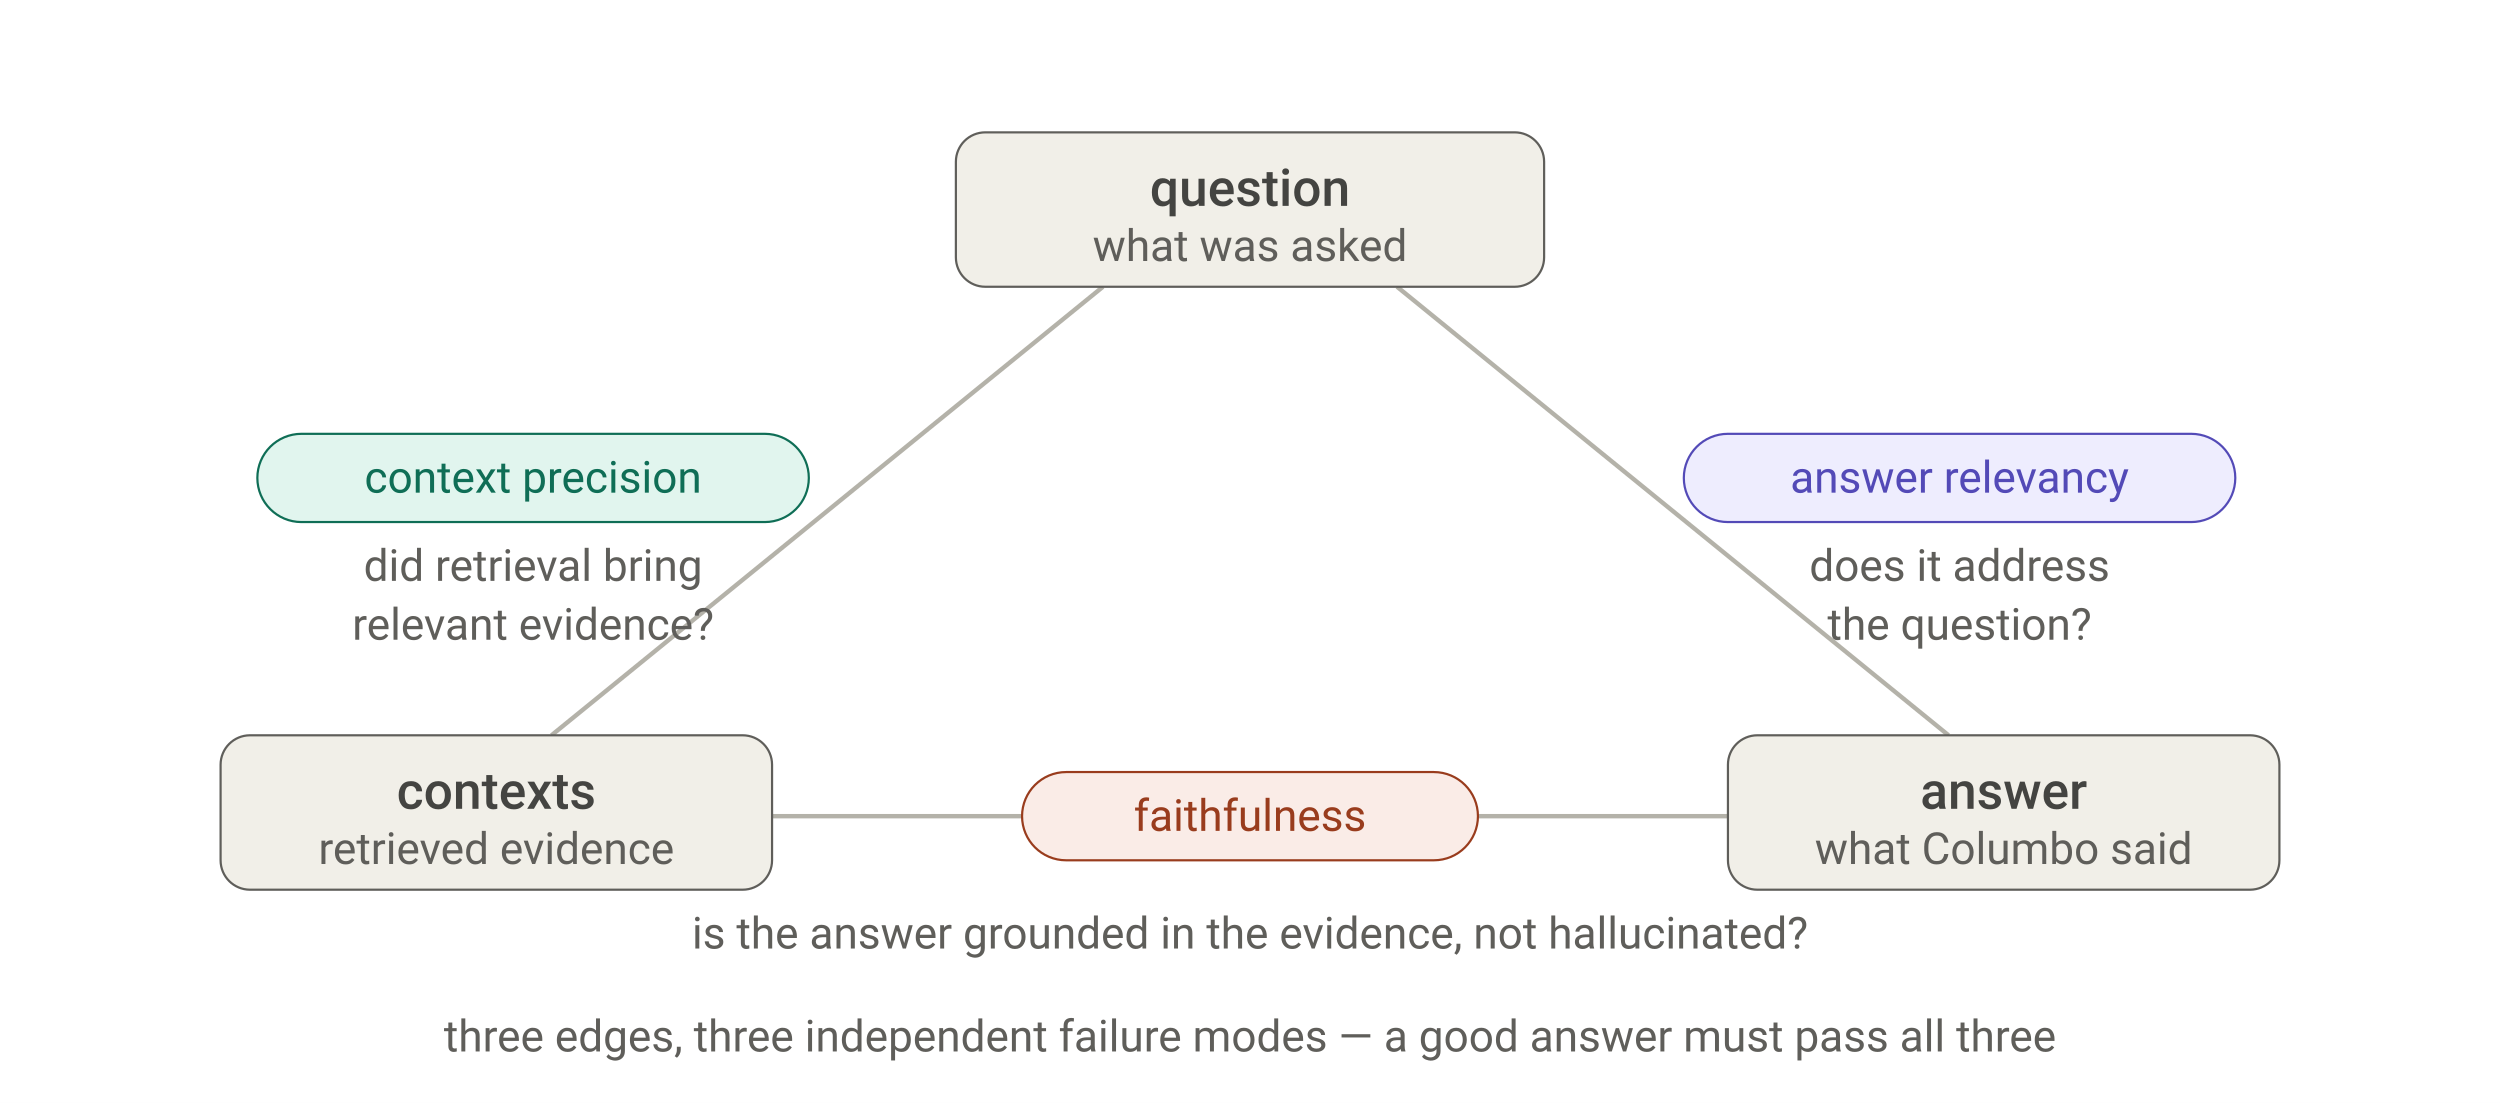
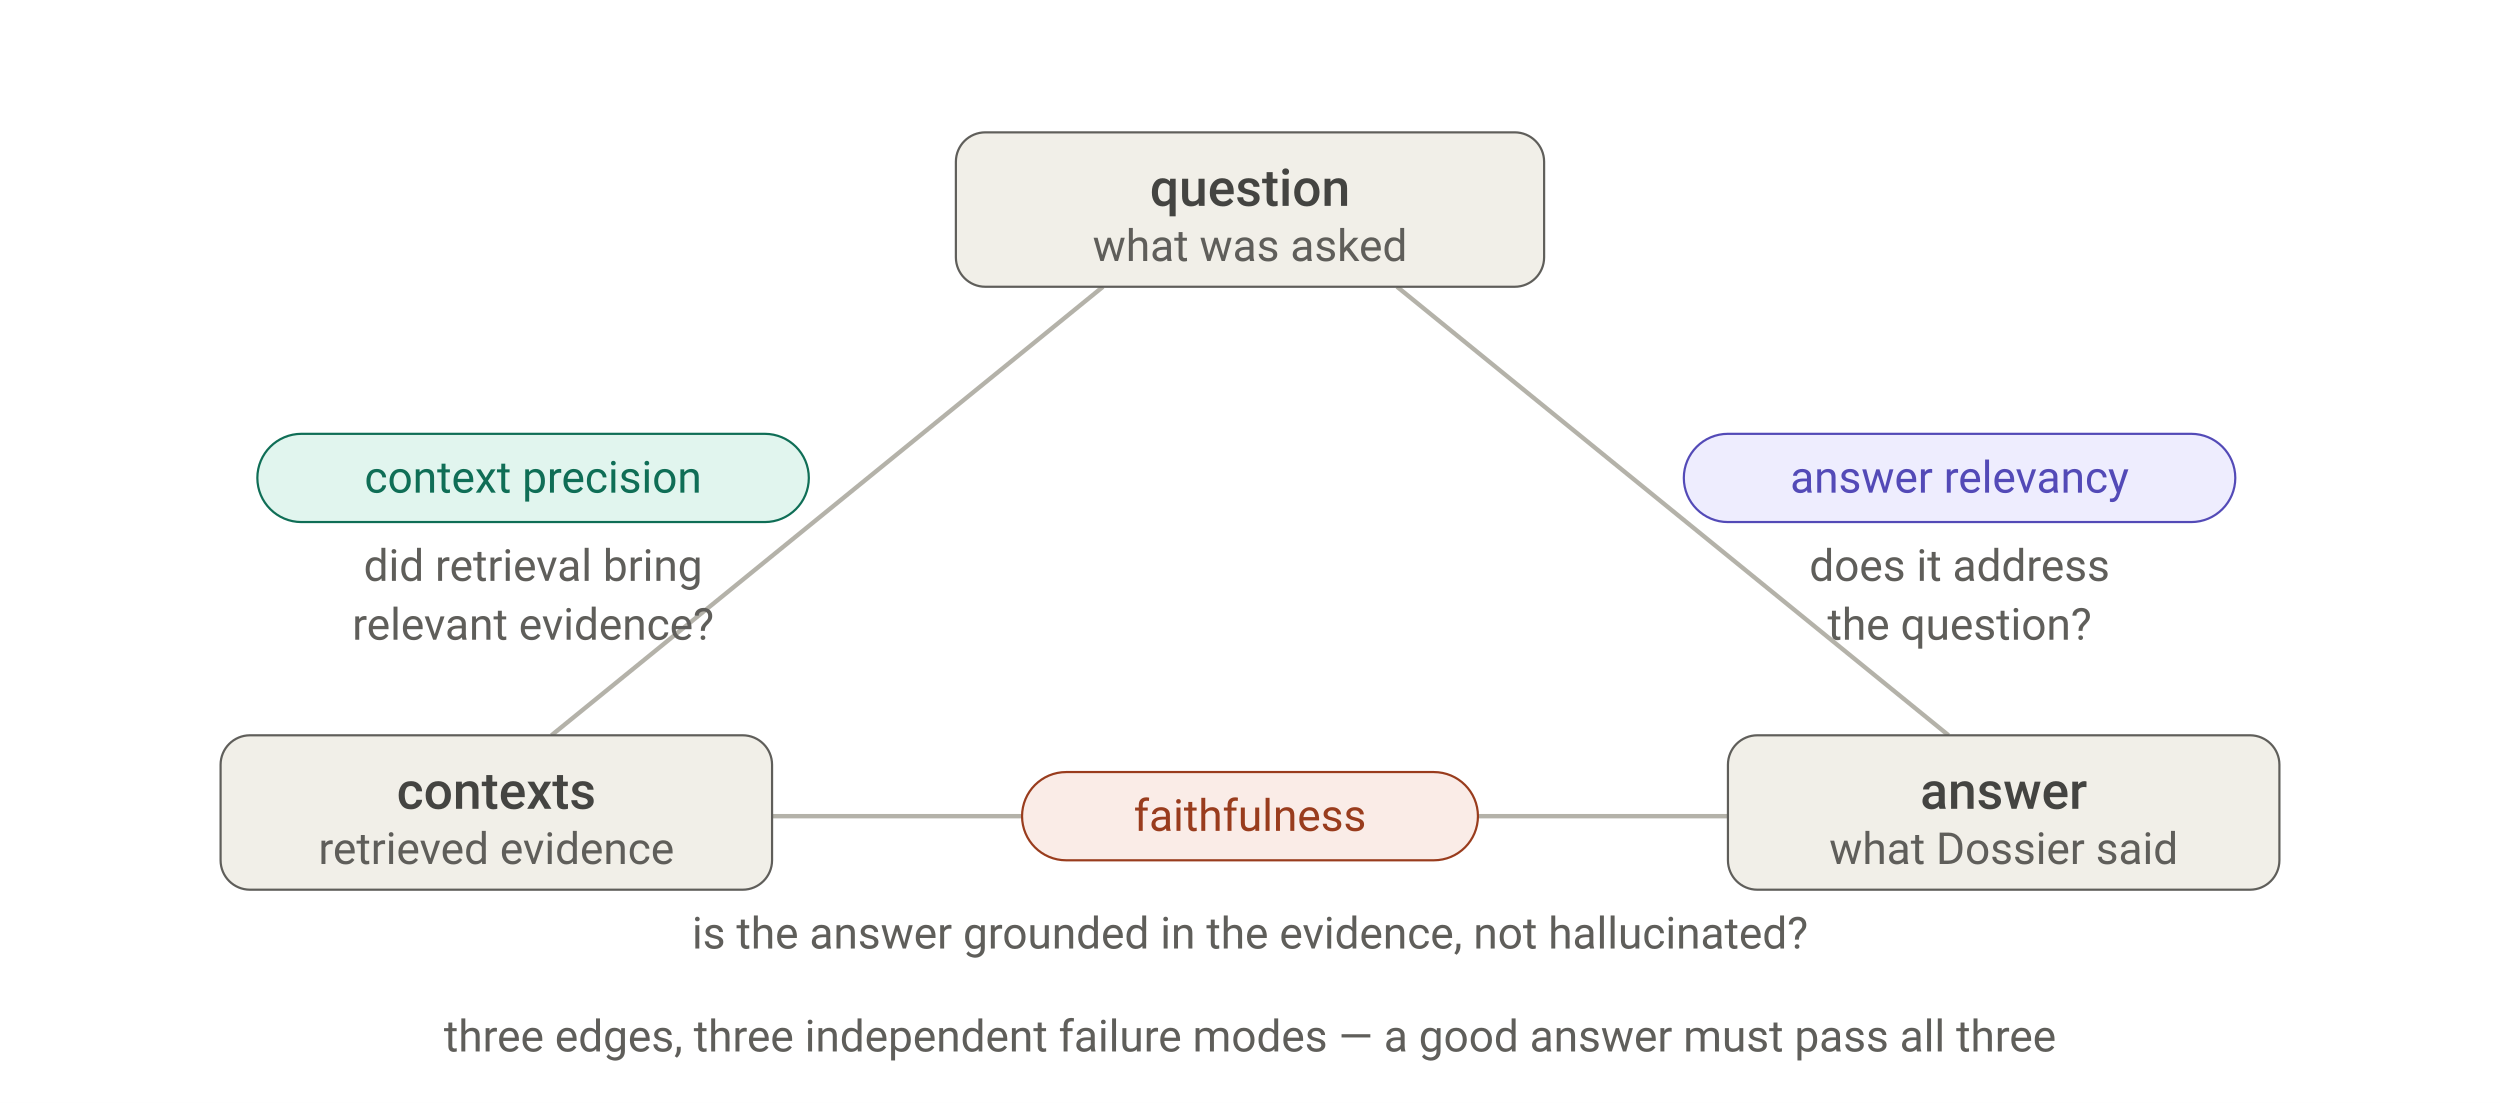
<svg xmlns="http://www.w3.org/2000/svg" width="680" viewBox="0 0 680 300" role="img">
  <style>
text{font-family:ui-sans-serif,-apple-system,'Segoe UI',Roboto,Helvetica,Arial,sans-serif;fill:#2C2C2A}
.t{font-size:14px;fill:#2C2C2A}.ts{font-size:12px;fill:#5F5E5A}.th{font-size:14px;font-weight:500;fill:#2C2C2A}
.c-gray&gt;rect{fill:#F1EFE8;stroke:#5F5E5A;stroke-width:.6}.c-gray .th{fill:#444441}.c-gray .ts{fill:#5F5E5A}
.c-teal&gt;rect{fill:#E1F5EE;stroke:#0F6E56;stroke-width:.6}.c-teal .th{fill:#085041}.c-teal .ts{fill:#0F6E56}
.c-purple&gt;rect{fill:#EEEDFE;stroke:#534AB7;stroke-width:.6}.c-purple .th{fill:#3C3489}.c-purple .ts{fill:#534AB7}
.c-coral&gt;rect{fill:#FAECE7;stroke:#993C1D;stroke-width:.6}.c-coral .th{fill:#712B13}.c-coral .ts{fill:#993C1D}
</style>
  <rect x="0" y="0" width="680" height="300" fill="#ffffff" />
  <line x1="300" y1="78" x2="150" y2="200" stroke="#B4B2A9" stroke-width="1.2" />
  <line x1="380" y1="78" x2="530" y2="200" stroke="#B4B2A9" stroke-width="1.2" />
  <line x1="210" y1="222" x2="470" y2="222" stroke="#B4B2A9" stroke-width="1.2" />
  <g class="c-gray">
    <rect x="260" y="36" width="160" height="42" rx="8" />
    <text class="th" x="340" y="56" text-anchor="middle">question</text>
    <text class="ts" x="340" y="71" text-anchor="middle">what was asked</text>
  </g>
  <g class="c-gray">
    <rect x="60" y="200" width="150" height="42" rx="8" />
    <text class="th" x="135" y="220" text-anchor="middle">contexts</text>
    <text class="ts" x="135" y="235" text-anchor="middle">retrieved evidence</text>
  </g>
  <g class="c-gray">
    <rect x="470" y="200" width="150" height="42" rx="8" />
    <text class="th" x="545" y="220" text-anchor="middle">answer</text>
-     <text class="ts" x="545" y="235" text-anchor="middle">what Columbo said</text>
+     <text class="ts" x="545" y="235" text-anchor="middle">what Dossier said</text>
  </g>
  <g class="c-teal">
    <rect x="70" y="118" width="150" height="24" rx="12" />
    <text class="ts" x="145" y="134" text-anchor="middle">context precision</text>
  </g>
  <text class="ts" x="145" y="158" text-anchor="middle" fill="#0F6E56">did retrieval bring</text>
  <text class="ts" x="145" y="174" text-anchor="middle" fill="#0F6E56">relevant evidence?</text>
  <g class="c-purple">
    <rect x="458" y="118" width="150" height="24" rx="12" />
    <text class="ts" x="533" y="134" text-anchor="middle">answer relevancy</text>
  </g>
  <text class="ts" x="533" y="158" text-anchor="middle" fill="#534AB7">does it address</text>
  <text class="ts" x="533" y="174" text-anchor="middle" fill="#534AB7">the question?</text>
  <g class="c-coral">
    <rect x="278" y="210" width="124" height="24" rx="12" />
    <text class="ts" x="340" y="226" text-anchor="middle">faithfulness</text>
  </g>
  <text class="ts" x="340" y="258" text-anchor="middle" fill="#993C1D">is the answer grounded in the evidence, not hallucinated?</text>
  <text class="ts" x="340" y="286" text-anchor="middle">three edges, three independent failure modes — a good answer must pass all three</text>
</svg>
